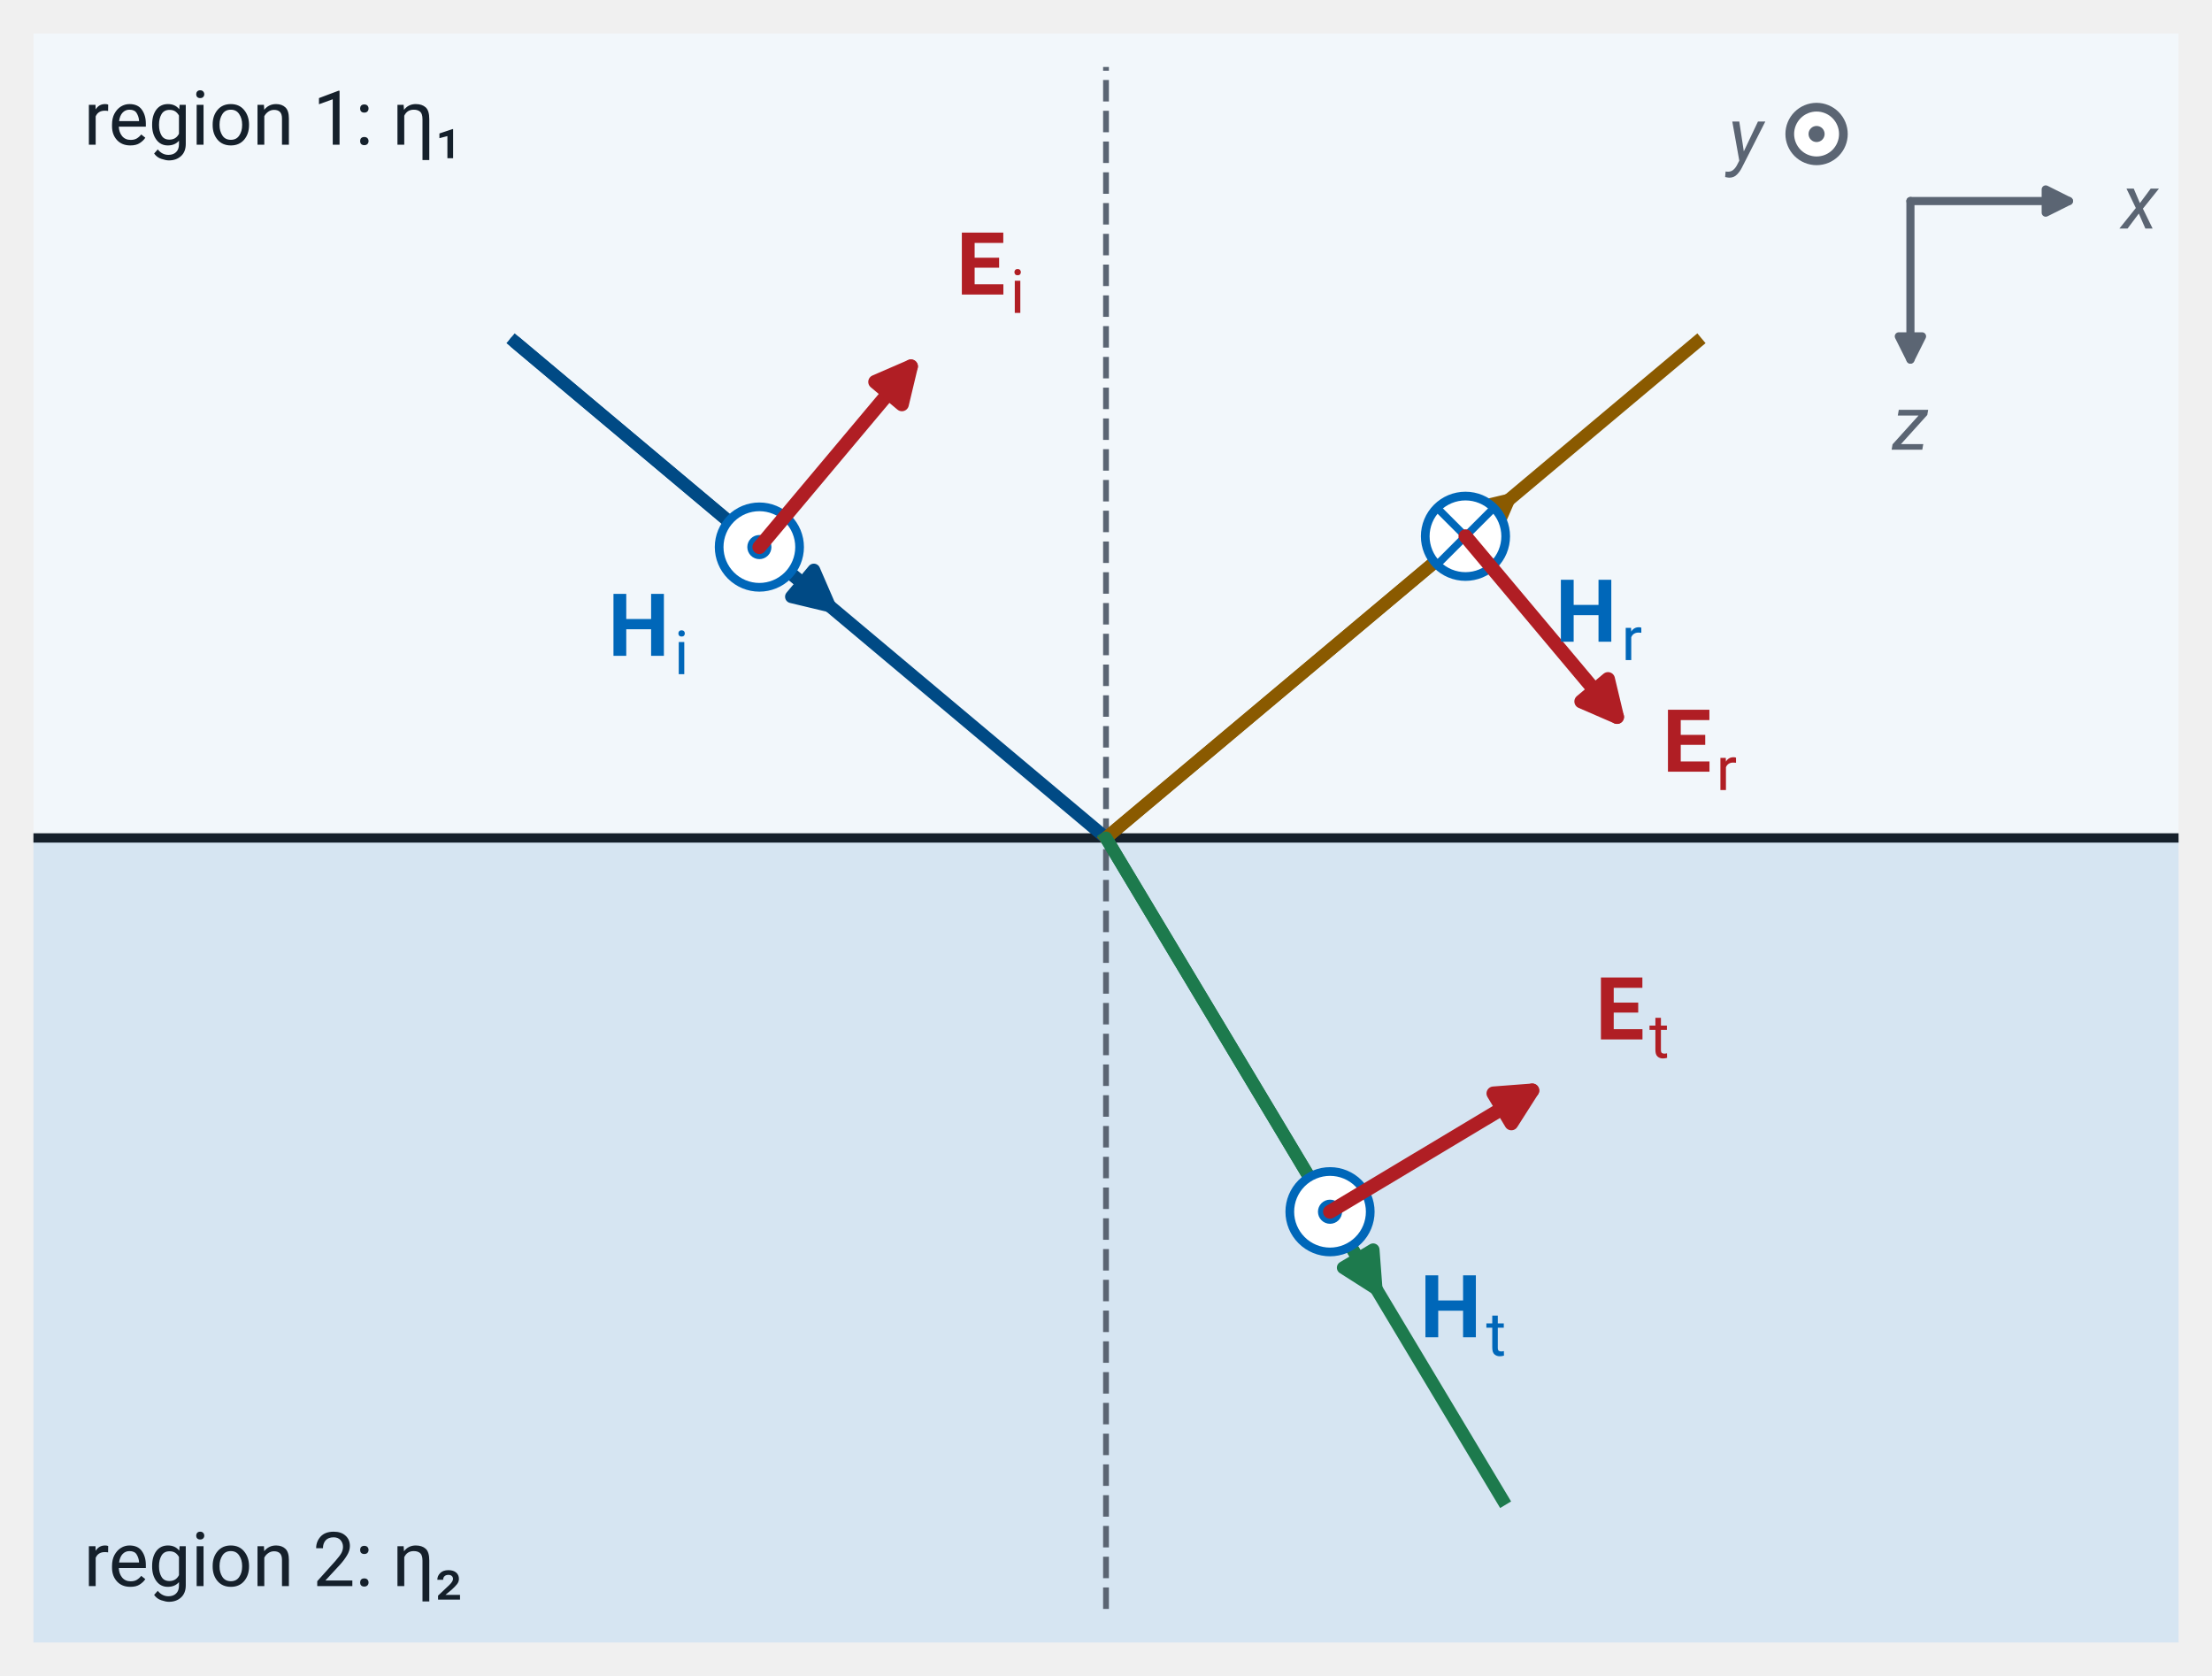
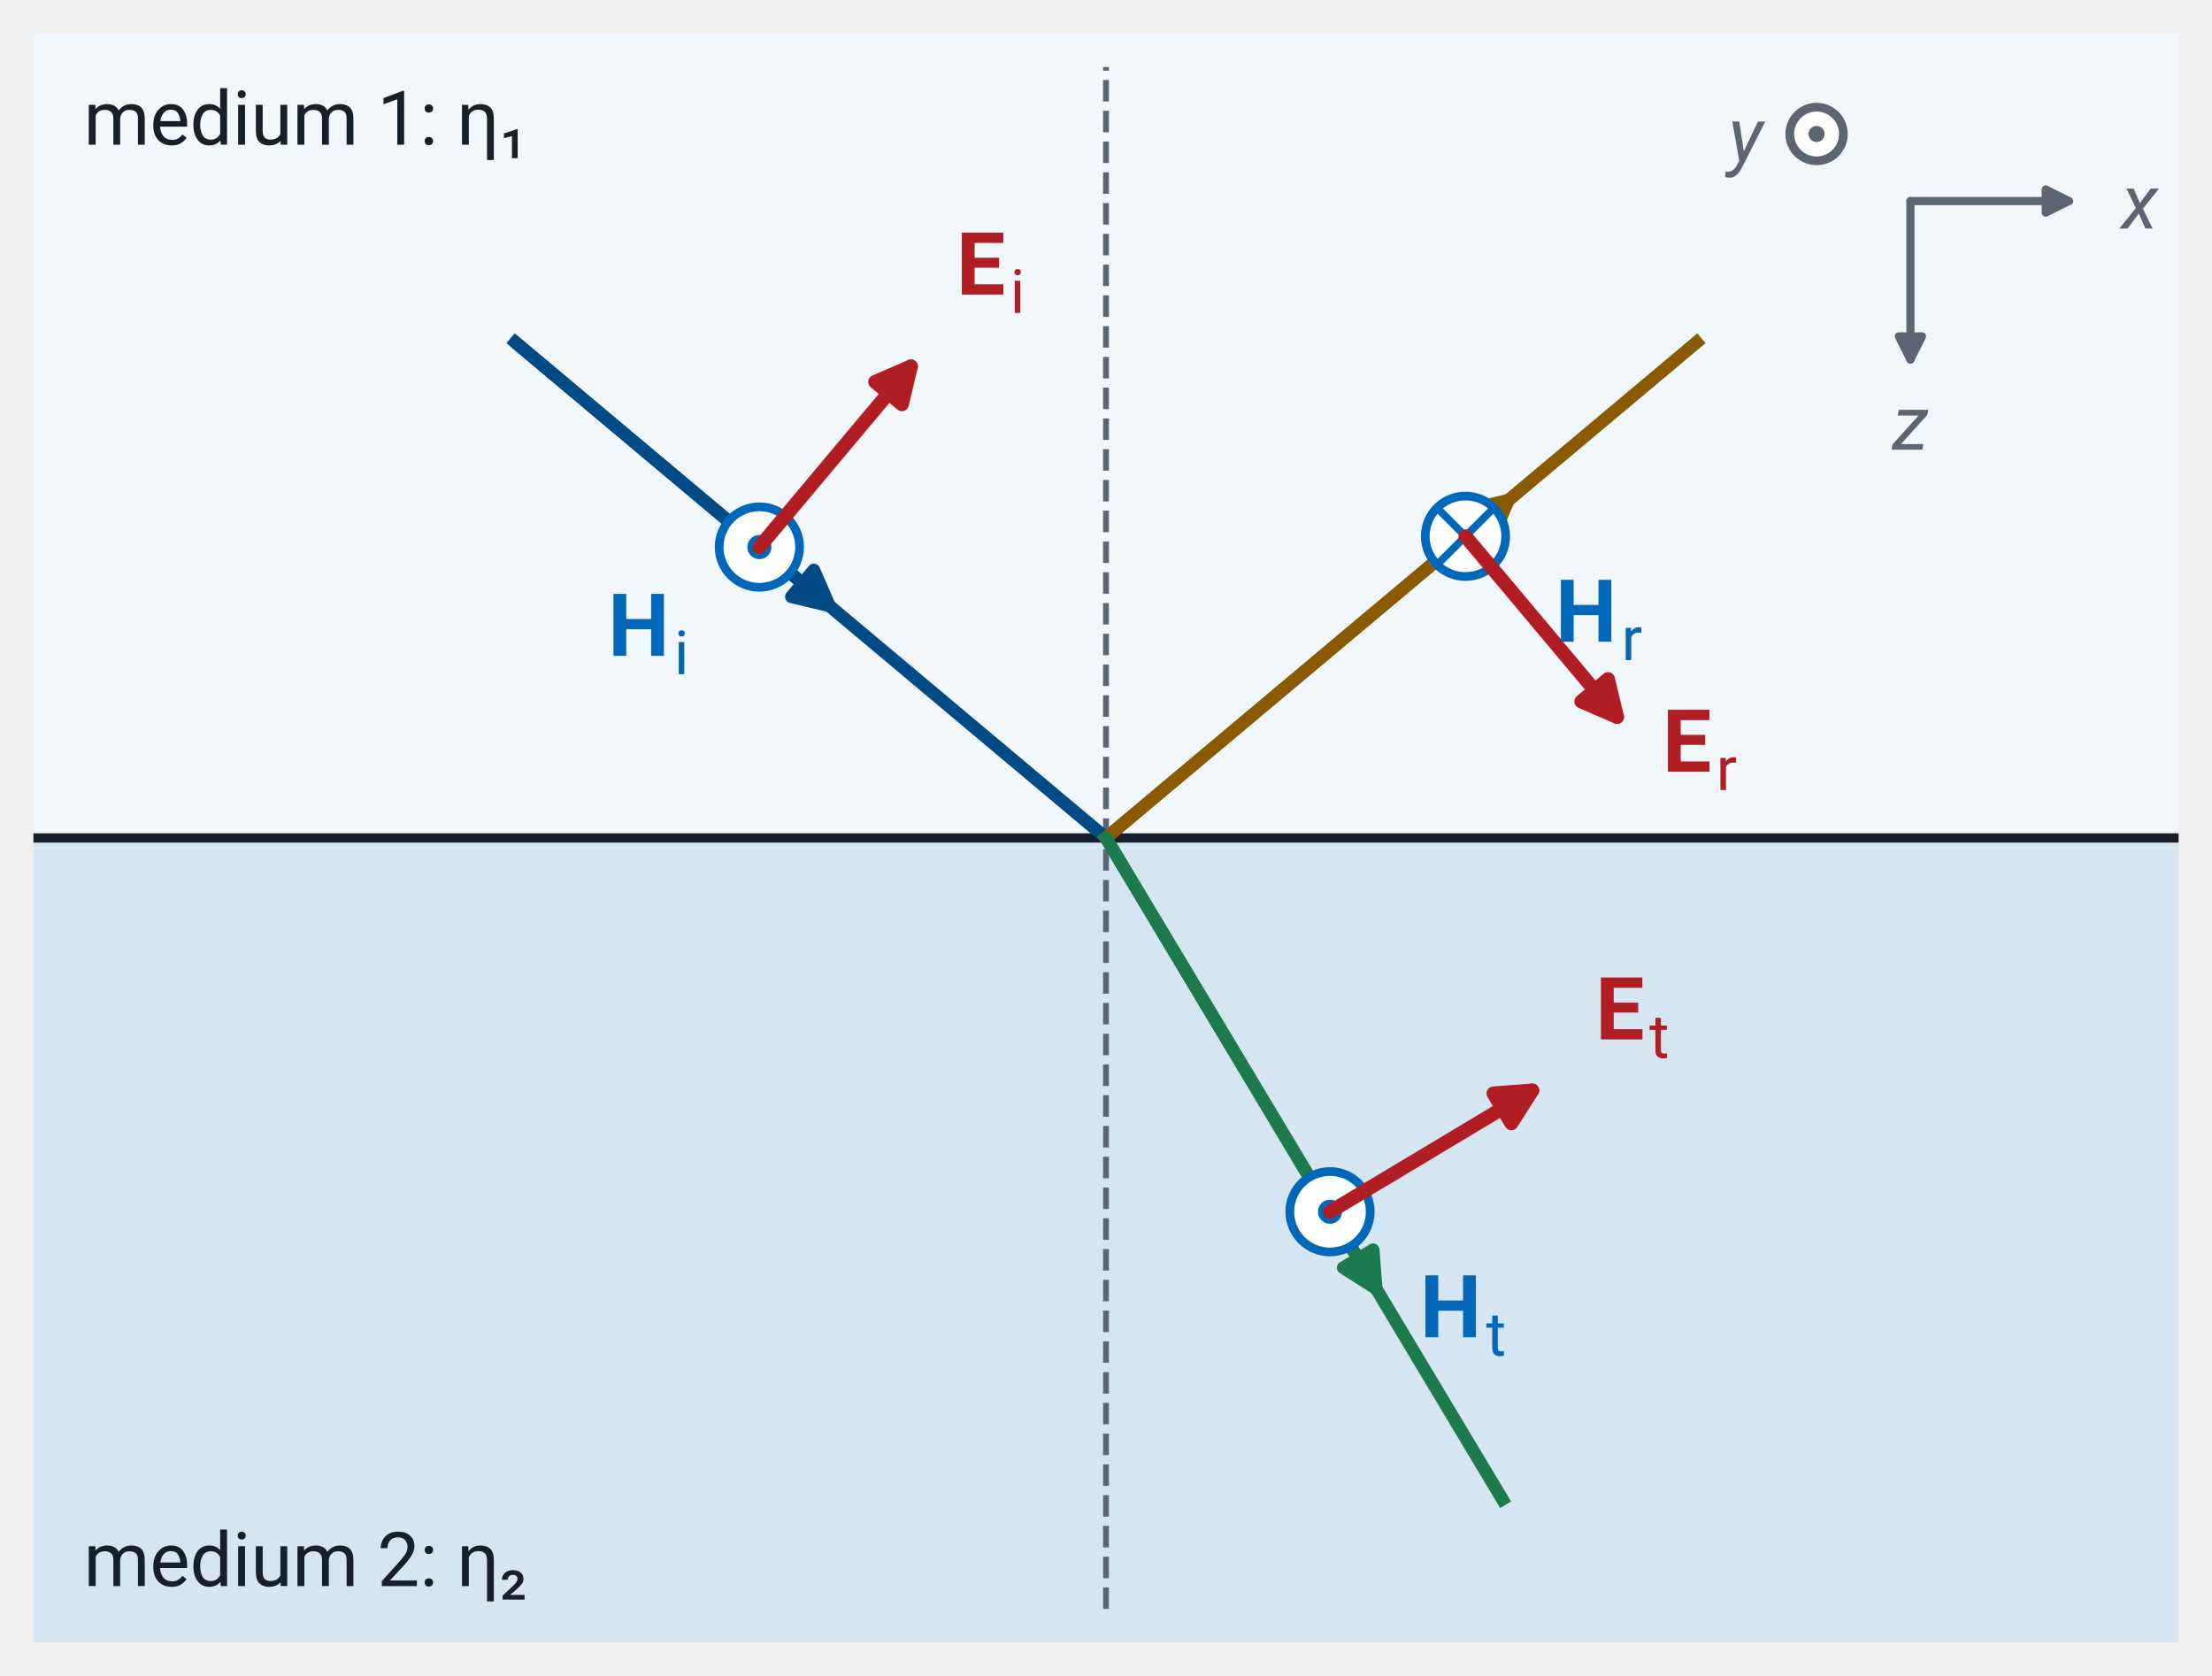
<svg xmlns="http://www.w3.org/2000/svg" width="381.12pt" height="288.72pt" viewBox="0 0 381.12 288.72" version="1.1">
  <defs>
    <style type="text/css">*{stroke-linejoin: round; stroke-linecap: butt}</style>
  </defs>
  <g id="figure_1">
    <g id="patch_1">
      <path d="M 0 288.72  L 381.12 288.72  L 381.12 0  L 0 0  L 0 288.72  z " style="fill: none" />
    </g>
    <g id="axes_1">
      <g id="patch_2">
-         <path d="M 5.76 144.36  L 375.36 144.36  L 375.36 5.76  L 5.76 5.76  z " clip-path="url(#p6f8c073d0b)" style="fill: #f2f7fb" />
+         <path d="M 5.76 144.36  L 375.36 144.36  L 375.36 5.76  L 5.76 5.76  z " clip-path="url(#paff6a08a18)" style="fill: #f2f7fb" />
      </g>
      <g id="patch_3">
-         <path d="M 5.76 282.96  L 375.36 282.96  L 375.36 144.36  L 5.76 144.36  z " clip-path="url(#p6f8c073d0b)" style="fill: #d6e5f2" />
+         <path d="M 5.76 282.96  L 375.36 282.96  L 375.36 144.36  L 5.76 144.36  z " clip-path="url(#paff6a08a18)" style="fill: #d6e5f2" />
      </g>
      <g id="line2d_1">
-         <path d="M 5.76 144.36  L 375.36 144.36  " clip-path="url(#p6f8c073d0b)" style="fill: none; stroke: #15202b; stroke-width: 1.6; stroke-linecap: square" />
+         <path d="M 5.76 144.36  L 375.36 144.36  " clip-path="url(#paff6a08a18)" style="fill: none; stroke: #15202b; stroke-width: 1.6; stroke-linecap: square" />
      </g>
      <g id="line2d_2">
-         <path d="M 190.56 277.185  L 190.56 11.535  " clip-path="url(#p6f8c073d0b)" style="fill: none; stroke-dasharray: 3.7,1.6; stroke-dashoffset: 0; stroke: #5b6573" />
+         <path d="M 190.56 277.185  L 190.56 11.535  " clip-path="url(#paff6a08a18)" style="fill: none; stroke-dasharray: 3.7,1.6; stroke-dashoffset: 0; stroke: #5b6573" />
      </g>
      <g id="line2d_3">
-         <path d="M 88.81 58.982  L 190.56 144.36  " clip-path="url(#p6f8c073d0b)" style="fill: none; stroke: #004a85; stroke-width: 2.2; stroke-linecap: square" />
+         <path d="M 88.81 58.982  L 190.56 144.36  " clip-path="url(#paff6a08a18)" style="fill: none; stroke: #004a85; stroke-width: 2.2; stroke-linecap: square" />
      </g>
      <g id="line2d_4">
-         <path d="M 190.56 144.36  L 292.31 58.982  " clip-path="url(#p6f8c073d0b)" style="fill: none; stroke: #8a5a00; stroke-width: 2.2; stroke-linecap: square" />
+         <path d="M 190.56 144.36  L 292.31 58.982  " clip-path="url(#paff6a08a18)" style="fill: none; stroke: #8a5a00; stroke-width: 2.2; stroke-linecap: square" />
      </g>
      <g id="line2d_5">
-         <path d="M 190.56 144.36  L 258.848 258.286  " clip-path="url(#p6f8c073d0b)" style="fill: none; stroke: #1d7a4d; stroke-width: 2.2; stroke-linecap: square" />
+         <path d="M 190.56 144.36  L 258.848 258.286  " clip-path="url(#paff6a08a18)" style="fill: none; stroke: #1d7a4d; stroke-width: 2.2; stroke-linecap: square" />
      </g>
      <g id="text_1">
-         <text style="font-size: 13px; font-family:'Source Sans Pro', 'Segoe UI', Roboto, Helvetica, Arial, sans-serif; text-anchor: start; fill: #15202b" x="14.422" y="24.927" transform="rotate(-0 14.4225 24.9265)">region 1:  η₁</text>
+         <text style="font-size: 13px; font-family:'Source Sans Pro', 'Segoe UI', Roboto, Helvetica, Arial, sans-serif; text-anchor: start; fill: #15202b" x="14.422" y="24.927" transform="rotate(-0 14.4225 24.9265)">medium 1:  η₁</text>
      </g>
      <g id="text_2">
-         <text style="font-size: 13px; font-family:'Source Sans Pro', 'Segoe UI', Roboto, Helvetica, Arial, sans-serif; text-anchor: start; fill: #15202b" x="14.422" y="273.252" transform="rotate(-0 14.4225 273.2515)">region 2:  η₂</text>
+         <text style="font-size: 13px; font-family:'Source Sans Pro', 'Segoe UI', Roboto, Helvetica, Arial, sans-serif; text-anchor: start; fill: #15202b" x="14.422" y="273.252" transform="rotate(-0 14.4225 273.2515)">medium 2:  η₂</text>
      </g>
      <g id="patch_4">
-         <path d="M 88.81 58.982  Q 116.791 82.461 142.888 104.359  " clip-path="url(#p6f8c073d0b)" style="fill: none; stroke: #004a85; stroke-width: 2.2; stroke-linecap: round" />
-         <path d="M 140.22 98.204  L 142.888 104.359  L 136.364 102.8  z " clip-path="url(#p6f8c073d0b)" style="fill: #004a85; stroke: #004a85; stroke-width: 2.2; stroke-linecap: round" />
+         <path d="M 88.81 58.982  Q 116.791 82.461 142.888 104.359  " clip-path="url(#paff6a08a18)" style="fill: none; stroke: #004a85; stroke-width: 2.2; stroke-linecap: round" />
+         <path d="M 140.22 98.204  L 142.888 104.359  L 136.364 102.8  z " clip-path="url(#paff6a08a18)" style="fill: #004a85; stroke: #004a85; stroke-width: 2.2; stroke-linecap: round" />
      </g>
      <g id="patch_5">
-         <path d="M 190.56 144.36  Q 226.172 114.478 259.901 86.176  " clip-path="url(#p6f8c073d0b)" style="fill: none; stroke: #8a5a00; stroke-width: 2.2; stroke-linecap: round" />
-         <path d="M 253.376 87.735  L 259.901 86.176  L 257.233 92.331  z " clip-path="url(#p6f8c073d0b)" style="fill: #8a5a00; stroke: #8a5a00; stroke-width: 2.2; stroke-linecap: round" />
+         <path d="M 190.56 144.36  Q 226.172 114.478 259.901 86.176  " clip-path="url(#paff6a08a18)" style="fill: none; stroke: #8a5a00; stroke-width: 2.2; stroke-linecap: round" />
+         <path d="M 253.376 87.735  L 259.901 86.176  L 257.233 92.331  z " clip-path="url(#paff6a08a18)" style="fill: #8a5a00; stroke: #8a5a00; stroke-width: 2.2; stroke-linecap: round" />
      </g>
      <g id="patch_6">
-         <path d="M 190.56 144.36  Q 214.461 184.234 237.097 221.999  " clip-path="url(#p6f8c073d0b)" style="fill: none; stroke: #1d7a4d; stroke-width: 2.2; stroke-linecap: round" />
-         <path d="M 236.586 215.31  L 237.097 221.999  L 231.439 218.395  z " clip-path="url(#p6f8c073d0b)" style="fill: #1d7a4d; stroke: #1d7a4d; stroke-width: 2.2; stroke-linecap: round" />
+         <path d="M 190.56 144.36  Q 214.461 184.234 237.097 221.999  " clip-path="url(#paff6a08a18)" style="fill: none; stroke: #1d7a4d; stroke-width: 2.2; stroke-linecap: round" />
+         <path d="M 236.586 215.31  L 237.097 221.999  L 231.439 218.395  z " clip-path="url(#paff6a08a18)" style="fill: #1d7a4d; stroke: #1d7a4d; stroke-width: 2.2; stroke-linecap: round" />
      </g>
      <g id="patch_7">
-         <path d="M 329.16 34.635  Q 343.598 34.635 356.47 34.635  " clip-path="url(#p6f8c073d0b)" style="fill: none; stroke: #5b6573; stroke-width: 1.4; stroke-linecap: round" />
-         <path d="M 352.47 32.635  L 356.47 34.635  L 352.47 36.635  z " clip-path="url(#p6f8c073d0b)" style="fill: #5b6573; stroke: #5b6573; stroke-width: 1.4; stroke-linecap: round" />
+         <path d="M 329.16 34.635  Q 343.598 34.635 356.47 34.635  " clip-path="url(#paff6a08a18)" style="fill: none; stroke: #5b6573; stroke-width: 1.4; stroke-linecap: round" />
+         <path d="M 352.47 32.635  L 356.47 34.635  L 352.47 36.635  z " clip-path="url(#paff6a08a18)" style="fill: #5b6573; stroke: #5b6573; stroke-width: 1.4; stroke-linecap: round" />
      </g>
      <g id="patch_8">
-         <path d="M 329.16 34.635  Q 329.16 49.072 329.16 61.945  " clip-path="url(#p6f8c073d0b)" style="fill: none; stroke: #5b6573; stroke-width: 1.4; stroke-linecap: round" />
-         <path d="M 331.16 57.945  L 329.16 61.945  L 327.16 57.945  z " clip-path="url(#p6f8c073d0b)" style="fill: #5b6573; stroke: #5b6573; stroke-width: 1.4; stroke-linecap: round" />
+         <path d="M 329.16 34.635  Q 329.16 49.072 329.16 61.945  " clip-path="url(#paff6a08a18)" style="fill: none; stroke: #5b6573; stroke-width: 1.4; stroke-linecap: round" />
+         <path d="M 331.16 57.945  L 329.16 61.945  L 327.16 57.945  z " clip-path="url(#paff6a08a18)" style="fill: #5b6573; stroke: #5b6573; stroke-width: 1.4; stroke-linecap: round" />
      </g>
      <g id="patch_9">
-         <path d="M 130.837 101.177  C 132.675 101.177 134.438 100.446 135.738 99.147  C 137.037 97.847 137.767 96.085 137.767 94.247  C 137.767 92.409 137.037 90.646 135.738 89.346  C 134.438 88.047 132.675 87.317 130.837 87.317  C 128.999 87.317 127.237 88.047 125.937 89.346  C 124.637 90.646 123.907 92.409 123.907 94.247  C 123.907 96.085 124.637 97.847 125.937 99.147  C 127.237 100.446 128.999 101.177 130.837 101.177  z " clip-path="url(#p6f8c073d0b)" style="fill: #ffffff; stroke: #0067b9; stroke-width: 1.5; stroke-linejoin: miter" />
+         <path d="M 130.837 101.177  C 132.675 101.177 134.438 100.446 135.738 99.147  C 137.037 97.847 137.767 96.085 137.767 94.247  C 137.767 92.409 137.037 90.646 135.738 89.346  C 134.438 88.047 132.675 87.317 130.837 87.317  C 128.999 87.317 127.237 88.047 125.937 89.346  C 124.637 90.646 123.907 92.409 123.907 94.247  C 123.907 96.085 124.637 97.847 125.937 99.147  C 127.237 100.446 128.999 101.177 130.837 101.177  z " clip-path="url(#paff6a08a18)" style="fill: #ffffff; stroke: #0067b9; stroke-width: 1.5; stroke-linejoin: miter" />
      </g>
      <g id="patch_10">
-         <path d="M 252.495 99.321  C 254.333 99.321 256.095 98.59 257.395 97.291  C 258.695 95.991 259.425 94.228 259.425 92.391  C 259.425 90.553 258.695 88.79 257.395 87.49  C 256.095 86.191 254.333 85.461 252.495 85.461  C 250.657 85.461 248.894 86.191 247.594 87.49  C 246.295 88.79 245.565 90.553 245.565 92.391  C 245.565 94.228 246.295 95.991 247.594 97.291  C 248.894 98.59 250.657 99.321 252.495 99.321  z " clip-path="url(#p6f8c073d0b)" style="fill: #ffffff; stroke: #0067b9; stroke-width: 1.5; stroke-linejoin: miter" />
+         <path d="M 252.495 99.321  C 254.333 99.321 256.095 98.59 257.395 97.291  C 258.695 95.991 259.425 94.228 259.425 92.391  C 259.425 90.553 258.695 88.79 257.395 87.49  C 256.095 86.191 254.333 85.461 252.495 85.461  C 250.657 85.461 248.894 86.191 247.594 87.49  C 246.295 88.79 245.565 90.553 245.565 92.391  C 245.565 94.228 246.295 95.991 247.594 97.291  C 248.894 98.59 250.657 99.321 252.495 99.321  z " clip-path="url(#paff6a08a18)" style="fill: #ffffff; stroke: #0067b9; stroke-width: 1.5; stroke-linejoin: miter" />
      </g>
      <g id="patch_11">
-         <path d="M 229.158 215.683  C 230.996 215.683 232.759 214.953 234.058 213.653  C 235.358 212.354 236.088 210.591 236.088 208.753  C 236.088 206.915 235.358 205.152 234.058 203.853  C 232.759 202.553 230.996 201.823 229.158 201.823  C 227.32 201.823 225.557 202.553 224.258 203.853  C 222.958 205.152 222.228 206.915 222.228 208.753  C 222.228 210.591 222.958 212.354 224.258 213.653  C 225.557 214.953 227.32 215.683 229.158 215.683  z " clip-path="url(#p6f8c073d0b)" style="fill: #ffffff; stroke: #0067b9; stroke-width: 1.5; stroke-linejoin: miter" />
+         <path d="M 229.158 215.683  C 230.996 215.683 232.759 214.953 234.058 213.653  C 235.358 212.354 236.088 210.591 236.088 208.753  C 236.088 206.915 235.358 205.152 234.058 203.853  C 232.759 202.553 230.996 201.823 229.158 201.823  C 227.32 201.823 225.557 202.553 224.258 203.853  C 222.958 205.152 222.228 206.915 222.228 208.753  C 222.228 210.591 222.958 212.354 224.258 213.653  C 225.557 214.953 227.32 215.683 229.158 215.683  z " clip-path="url(#paff6a08a18)" style="fill: #ffffff; stroke: #0067b9; stroke-width: 1.5; stroke-linejoin: miter" />
      </g>
      <g id="patch_12">
-         <path d="M 312.99 27.705  C 314.215 27.705 315.39 27.218 316.257 26.352  C 317.123 25.485 317.61 24.31 317.61 23.085  C 317.61 21.86 317.123 20.685 316.257 19.818  C 315.39 18.952 314.215 18.465 312.99 18.465  C 311.765 18.465 310.59 18.952 309.723 19.818  C 308.857 20.685 308.37 21.86 308.37 23.085  C 308.37 24.31 308.857 25.485 309.723 26.352  C 310.59 27.218 311.765 27.705 312.99 27.705  z " clip-path="url(#p6f8c073d0b)" style="fill: #ffffff; stroke: #5b6573; stroke-width: 1.5; stroke-linejoin: miter" />
+         <path d="M 312.99 27.705  C 314.215 27.705 315.39 27.218 316.257 26.352  C 317.123 25.485 317.61 24.31 317.61 23.085  C 317.61 21.86 317.123 20.685 316.257 19.818  C 315.39 18.952 314.215 18.465 312.99 18.465  C 311.765 18.465 310.59 18.952 309.723 19.818  C 308.857 20.685 308.37 21.86 308.37 23.085  C 308.37 24.31 308.857 25.485 309.723 26.352  C 310.59 27.218 311.765 27.705 312.99 27.705  z " clip-path="url(#paff6a08a18)" style="fill: #ffffff; stroke: #5b6573; stroke-width: 1.5; stroke-linejoin: miter" />
      </g>
      <g id="patch_13">
-         <path d="M 130.837 96.326  C 131.389 96.326 131.917 96.107 132.307 95.717  C 132.697 95.327 132.916 94.798 132.916 94.247  C 132.916 93.695 132.697 93.166 132.307 92.777  C 131.917 92.387 131.389 92.168 130.837 92.168  C 130.286 92.168 129.757 92.387 129.367 92.777  C 128.977 93.166 128.758 93.695 128.758 94.247  C 128.758 94.798 128.977 95.327 129.367 95.717  C 129.757 96.107 130.286 96.326 130.837 96.326  z " clip-path="url(#p6f8c073d0b)" style="fill: #0067b9" />
+         <path d="M 130.837 96.326  C 131.389 96.326 131.917 96.107 132.307 95.717  C 132.697 95.327 132.916 94.798 132.916 94.247  C 132.916 93.695 132.697 93.166 132.307 92.777  C 131.917 92.387 131.389 92.168 130.837 92.168  C 130.286 92.168 129.757 92.387 129.367 92.777  C 128.977 93.166 128.758 93.695 128.758 94.247  C 128.758 94.798 128.977 95.327 129.367 95.717  C 129.757 96.107 130.286 96.326 130.837 96.326  z " clip-path="url(#paff6a08a18)" style="fill: #0067b9" />
      </g>
      <g id="line2d_6">
-         <path d="M 248.198 96.687  L 256.791 88.094  " clip-path="url(#p6f8c073d0b)" style="fill: none; stroke: #0067b9; stroke-width: 1.3; stroke-linecap: square" />
+         <path d="M 248.198 96.687  L 256.791 88.094  " clip-path="url(#paff6a08a18)" style="fill: none; stroke: #0067b9; stroke-width: 1.3; stroke-linecap: square" />
      </g>
      <g id="line2d_7">
-         <path d="M 248.198 88.094  L 256.791 96.687  " clip-path="url(#p6f8c073d0b)" style="fill: none; stroke: #0067b9; stroke-width: 1.3; stroke-linecap: square" />
+         <path d="M 248.198 88.094  L 256.791 96.687  " clip-path="url(#paff6a08a18)" style="fill: none; stroke: #0067b9; stroke-width: 1.3; stroke-linecap: square" />
      </g>
      <g id="patch_14">
-         <path d="M 229.158 210.832  C 229.709 210.832 230.238 210.613 230.628 210.223  C 231.018 209.833 231.237 209.304 231.237 208.753  C 231.237 208.202 231.018 207.673 230.628 207.283  C 230.238 206.893 229.709 206.674 229.158 206.674  C 228.606 206.674 228.078 206.893 227.688 207.283  C 227.298 207.673 227.079 208.202 227.079 208.753  C 227.079 209.304 227.298 209.833 227.688 210.223  C 228.078 210.613 228.606 210.832 229.158 210.832  z " clip-path="url(#p6f8c073d0b)" style="fill: #0067b9" />
+         <path d="M 229.158 210.832  C 229.709 210.832 230.238 210.613 230.628 210.223  C 231.018 209.833 231.237 209.304 231.237 208.753  C 231.237 208.202 231.018 207.673 230.628 207.283  C 230.238 206.893 229.709 206.674 229.158 206.674  C 228.606 206.674 228.078 206.893 227.688 207.283  C 227.298 207.673 227.079 208.202 227.079 208.753  C 227.079 209.304 227.298 209.833 227.688 210.223  C 228.078 210.613 228.606 210.832 229.158 210.832  z " clip-path="url(#paff6a08a18)" style="fill: #0067b9" />
      </g>
      <g id="patch_15">
-         <path d="M 312.99 24.471  C 313.358 24.471 313.71 24.325 313.97 24.065  C 314.23 23.805 314.376 23.453 314.376 23.085  C 314.376 22.717 314.23 22.365 313.97 22.105  C 313.71 21.845 313.358 21.699 312.99 21.699  C 312.622 21.699 312.27 21.845 312.01 22.105  C 311.75 22.365 311.604 22.717 311.604 23.085  C 311.604 23.453 311.75 23.805 312.01 24.065  C 312.27 24.325 312.622 24.471 312.99 24.471  z " clip-path="url(#p6f8c073d0b)" style="fill: #5b6573" />
+         <path d="M 312.99 24.471  C 313.358 24.471 313.71 24.325 313.97 24.065  C 314.23 23.805 314.376 23.453 314.376 23.085  C 314.376 22.717 314.23 22.365 313.97 22.105  C 313.71 21.845 313.358 21.699 312.99 21.699  C 312.622 21.699 312.27 21.845 312.01 22.105  C 311.75 22.365 311.604 22.717 311.604 23.085  C 311.604 23.453 311.75 23.805 312.01 24.065  C 312.27 24.325 312.622 24.471 312.99 24.471  z " clip-path="url(#paff6a08a18)" style="fill: #5b6573" />
      </g>
      <g id="patch_16">
-         <path d="M 130.837 94.247  Q 144.758 77.657 156.953 63.123  " clip-path="url(#p6f8c073d0b)" style="fill: none; stroke: #b01e24; stroke-width: 2.4; stroke-linecap: round" />
-         <path d="M 150.798 65.791  L 156.953 63.123  L 155.395 69.648  z " clip-path="url(#p6f8c073d0b)" style="fill: #b01e24; stroke: #b01e24; stroke-width: 2.4; stroke-linecap: round" />
+         <path d="M 130.837 94.247  Q 144.758 77.657 156.953 63.123  " clip-path="url(#paff6a08a18)" style="fill: none; stroke: #b01e24; stroke-width: 2.4; stroke-linecap: round" />
+         <path d="M 150.798 65.791  L 156.953 63.123  L 155.395 69.648  z " clip-path="url(#paff6a08a18)" style="fill: #b01e24; stroke: #b01e24; stroke-width: 2.4; stroke-linecap: round" />
      </g>
      <g id="patch_17">
-         <path d="M 252.495 92.391  Q 266.415 108.98 278.611 123.514  " clip-path="url(#p6f8c073d0b)" style="fill: none; stroke: #b01e24; stroke-width: 2.4; stroke-linecap: round" />
-         <path d="M 277.052 116.99  L 278.611 123.514  L 272.456 120.847  z " clip-path="url(#p6f8c073d0b)" style="fill: #b01e24; stroke: #b01e24; stroke-width: 2.4; stroke-linecap: round" />
+         <path d="M 252.495 92.391  Q 266.415 108.98 278.611 123.514  " clip-path="url(#paff6a08a18)" style="fill: none; stroke: #b01e24; stroke-width: 2.4; stroke-linecap: round" />
+         <path d="M 277.052 116.99  L 278.611 123.514  L 272.456 120.847  z " clip-path="url(#paff6a08a18)" style="fill: #b01e24; stroke: #b01e24; stroke-width: 2.4; stroke-linecap: round" />
      </g>
      <g id="patch_18">
-         <path d="M 229.158 208.753  Q 247.733 197.619 264.006 187.865  " clip-path="url(#p6f8c073d0b)" style="fill: none; stroke: #b01e24; stroke-width: 2.4; stroke-linecap: round" />
-         <path d="M 257.318 188.376  L 264.006 187.865  L 260.402 193.522  z " clip-path="url(#p6f8c073d0b)" style="fill: #b01e24; stroke: #b01e24; stroke-width: 2.4; stroke-linecap: round" />
+         <path d="M 229.158 208.753  Q 247.733 197.619 264.006 187.865  " clip-path="url(#paff6a08a18)" style="fill: none; stroke: #b01e24; stroke-width: 2.4; stroke-linecap: round" />
+         <path d="M 257.318 188.376  L 264.006 187.865  L 260.402 193.522  z " clip-path="url(#paff6a08a18)" style="fill: #b01e24; stroke: #b01e24; stroke-width: 2.4; stroke-linecap: round" />
      </g>
      <g id="text_3">
        <text style="font-weight: 700; font-size: 15px; font-family:'Source Sans Pro', 'Segoe UI', Roboto, Helvetica, Arial, sans-serif; text-anchor: middle; fill: #b01e24" x="168.99" y="50.746" transform="rotate(-0 168.9897 50.7461)">E</text>
      </g>
      <g id="text_4">
        <text style="font-size: 10.5px; font-family:'Source Sans Pro', 'Segoe UI', Roboto, Helvetica, Arial, sans-serif; text-anchor: start; fill: #b01e24" x="174.046" y="53.909" transform="rotate(-0 174.0459 53.90914)">i</text>
      </g>
      <g id="text_5">
        <text style="font-weight: 700; font-size: 15px; font-family:'Source Sans Pro', 'Segoe UI', Roboto, Helvetica, Arial, sans-serif; text-anchor: middle; fill: #0067b9" x="110.047" y="112.986" transform="rotate(-0 110.0473 112.9857)">H</text>
      </g>
      <g id="text_6">
        <text style="font-size: 10.5px; font-family:'Source Sans Pro', 'Segoe UI', Roboto, Helvetica, Arial, sans-serif; text-anchor: start; fill: #0067b9" x="116.15" y="116.149" transform="rotate(-0 116.1498 116.1488)">i</text>
      </g>
      <g id="text_7">
        <text style="font-weight: 700; font-size: 15px; font-family:'Source Sans Pro', 'Segoe UI', Roboto, Helvetica, Arial, sans-serif; text-anchor: middle; fill: #b01e24" x="290.647" y="132.944" transform="rotate(-0 290.6471 132.9443)">E</text>
      </g>
      <g id="text_8">
        <text style="font-size: 10.5px; font-family:'Source Sans Pro', 'Segoe UI', Roboto, Helvetica, Arial, sans-serif; text-anchor: start; fill: #b01e24" x="295.703" y="136.107" transform="rotate(-0 295.7034 136.1073)">r</text>
      </g>
      <g id="text_9">
        <text style="font-weight: 700; font-size: 15px; font-family:'Source Sans Pro', 'Segoe UI', Roboto, Helvetica, Arial, sans-serif; text-anchor: middle; fill: #0067b9" x="273.285" y="110.552" transform="rotate(-0 273.2847 110.5522)">H</text>
      </g>
      <g id="text_10">
        <text style="font-size: 10.5px; font-family:'Source Sans Pro', 'Segoe UI', Roboto, Helvetica, Arial, sans-serif; text-anchor: start; fill: #0067b9" x="279.387" y="113.715" transform="rotate(-0 279.3872 113.7152)">r</text>
      </g>
      <g id="text_11">
        <text style="font-weight: 700; font-size: 15px; font-family:'Source Sans Pro', 'Segoe UI', Roboto, Helvetica, Arial, sans-serif; text-anchor: middle; fill: #b01e24" x="279.102" y="179.073" transform="rotate(-0 279.1018 179.0735)">E</text>
      </g>
      <g id="text_12">
        <text style="font-size: 10.5px; font-family:'Source Sans Pro', 'Segoe UI', Roboto, Helvetica, Arial, sans-serif; text-anchor: start; fill: #b01e24" x="284.158" y="182.236" transform="rotate(-0 284.158 182.2365)">t</text>
      </g>
      <g id="text_13">
        <text style="font-weight: 700; font-size: 15px; font-family:'Source Sans Pro', 'Segoe UI', Roboto, Helvetica, Arial, sans-serif; text-anchor: middle; fill: #0067b9" x="249.948" y="230.38" transform="rotate(-0 249.9478 230.3796)">H</text>
      </g>
      <g id="text_14">
        <text style="font-size: 10.5px; font-family:'Source Sans Pro', 'Segoe UI', Roboto, Helvetica, Arial, sans-serif; text-anchor: start; fill: #0067b9" x="256.05" y="233.543" transform="rotate(-0 256.0503 233.5426)">t</text>
      </g>
      <g id="text_15">
        <text style="font-style: italic; font-size: 13px; font-family:'Source Sans Pro', 'Segoe UI', Roboto, Helvetica, Arial, sans-serif; text-anchor: start; fill: #5b6573" x="365.543" y="39.364" transform="rotate(-0 365.5425 39.364)">x</text>
      </g>
      <g id="text_16">
        <text style="font-style: italic; font-size: 13px; font-family:'Source Sans Pro', 'Segoe UI', Roboto, Helvetica, Arial, sans-serif; text-anchor: middle; fill: #5b6573" x="329.16" y="77.479" transform="rotate(-0 329.16 77.479)">z</text>
      </g>
      <g id="text_17">
        <text style="font-style: italic; font-size: 13px; font-family:'Source Sans Pro', 'Segoe UI', Roboto, Helvetica, Arial, sans-serif; text-anchor: end; fill: #5b6573" x="303.75" y="27.814" transform="rotate(-0 303.75 27.814)">y</text>
      </g>
    </g>
  </g>
  <defs>
-     <clipPath id="p6f8c073d0b">
+     <clipPath id="paff6a08a18">
      <rect x="5.76" y="5.76" width="369.6" height="277.2" />
    </clipPath>
  </defs>
</svg>
